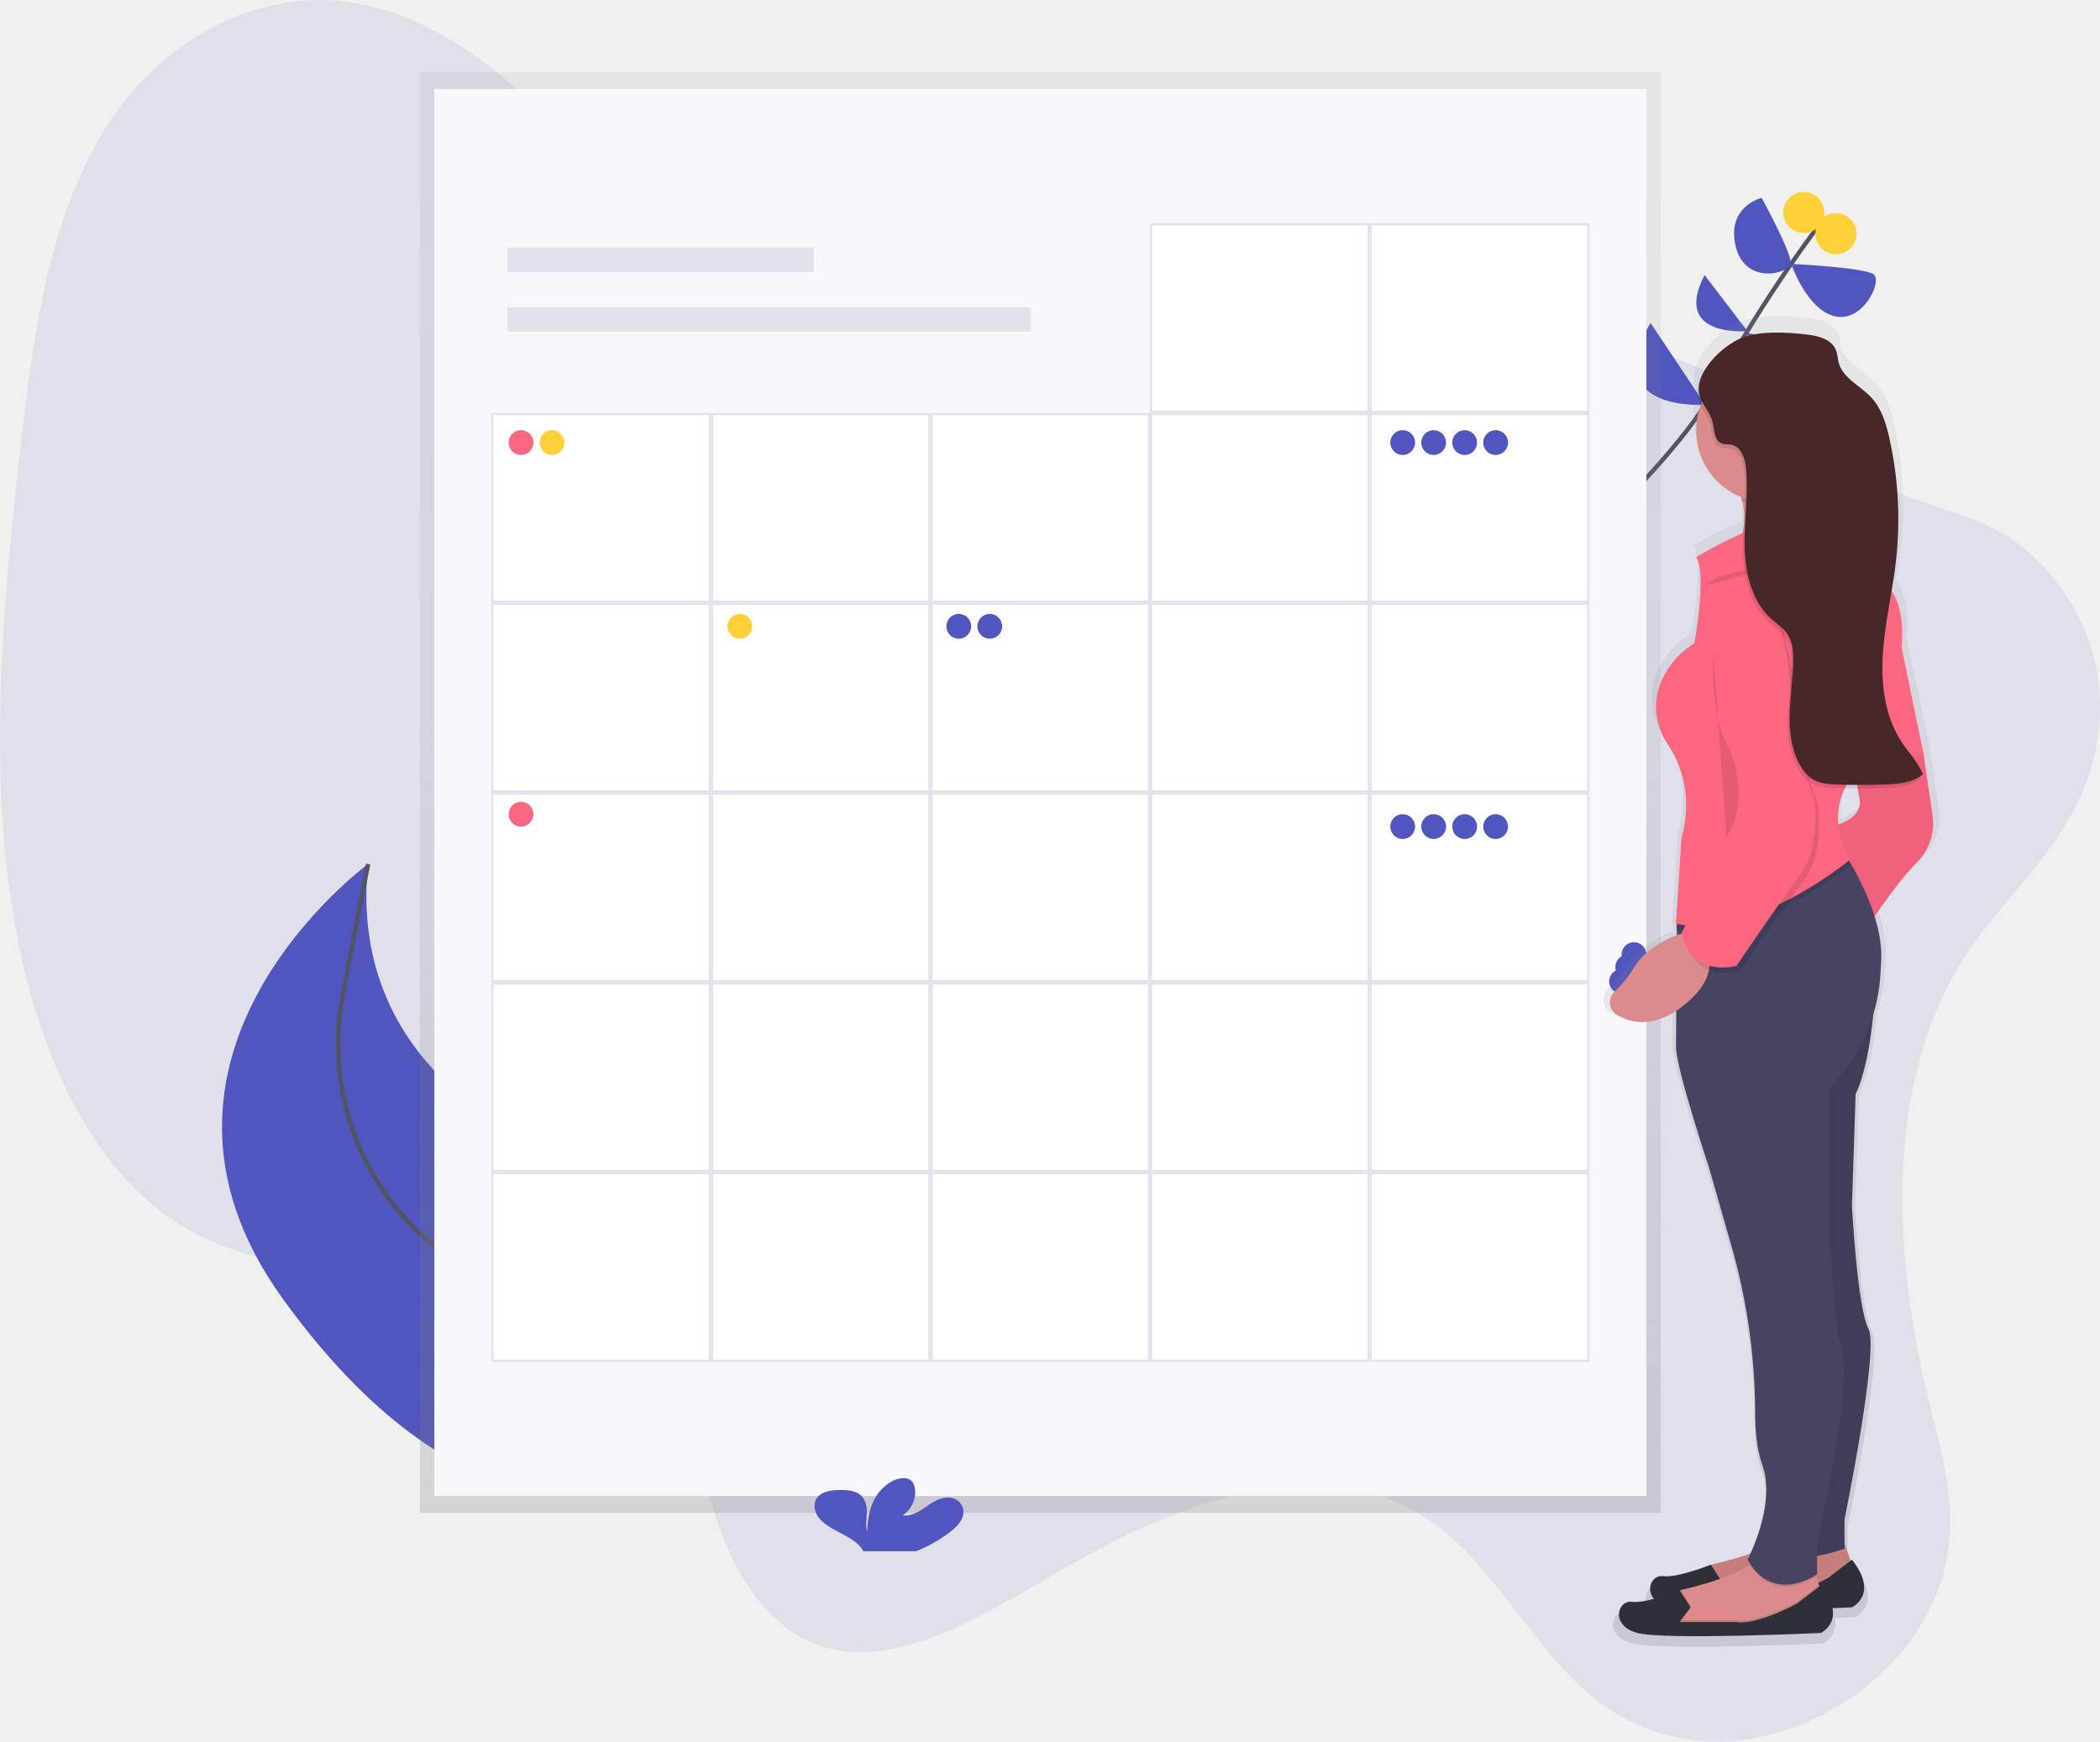
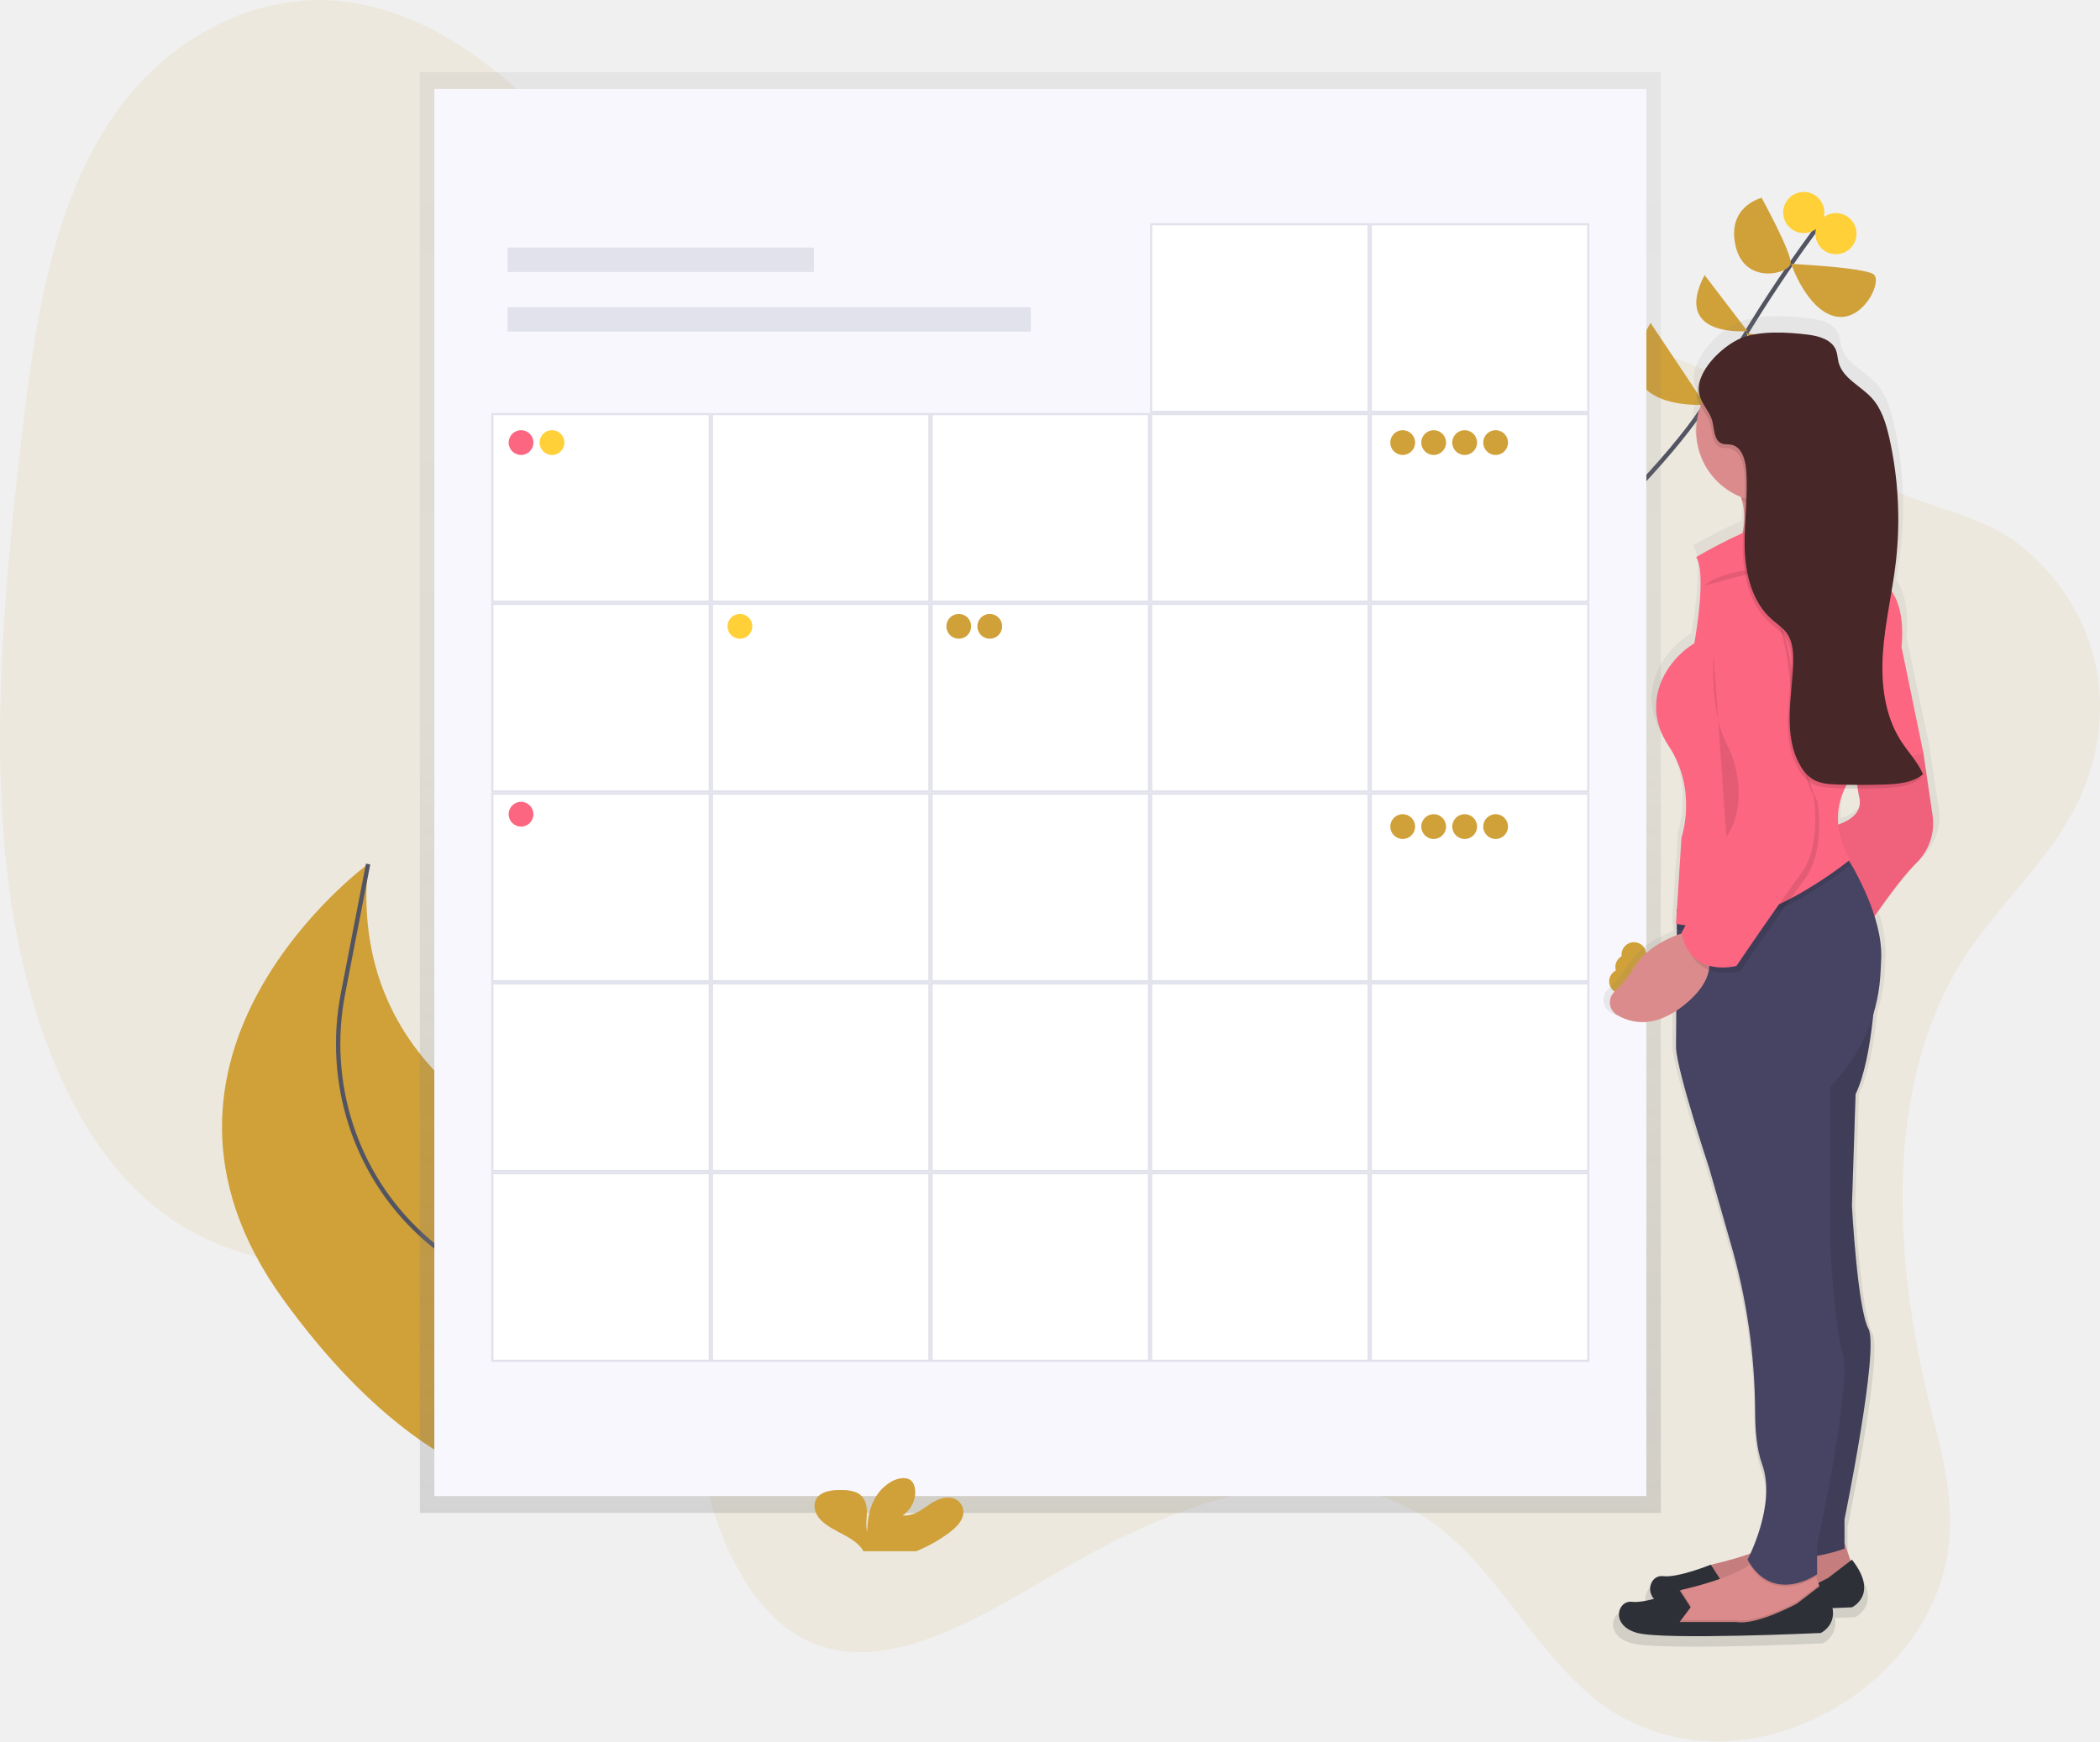
<svg xmlns="http://www.w3.org/2000/svg" xmlns:xlink="http://www.w3.org/1999/xlink" id="53917d2c-59b7-443c-9dc6-ca37ebed1a74" data-name="Layer 1" width="965.64" height="800.81" viewBox="0 0 965.64 800.81">
  <defs>
    <linearGradient id="5075b4d4-ce6f-410a-b63e-15cf2dd063e7" x1="478.38" y1="695.72" x2="478.38" y2="33.2" gradientUnits="userSpaceOnUse">
      <stop offset="0" stop-color="gray" stop-opacity="0.25" />
      <stop offset="0.54" stop-color="gray" stop-opacity="0.12" />
      <stop offset="1" stop-color="gray" stop-opacity="0.1" />
    </linearGradient>
    <linearGradient id="dee71953-6e04-4c93-a054-139b0acb5af5" x1="1834.21" y1="806.87" x2="1834.21" y2="194.98" gradientTransform="matrix(-1, 0, 0, 1, 2766, 0)" xlink:href="#5075b4d4-ce6f-410a-b63e-15cf2dd063e7" />
  </defs>
-   <path d="M1019.06,492.09c-37.09,60-30.14,141.74-13.85,206.19,5.45,21.58,11.73,44.36,7.07,68.51-5.7,29.53-26.48,52.72-47.51,66-38.34,24.15-82.12,23.48-114-1.77-27.53-21.81-45.66-59.85-73.77-80.49-47-34.55-111.54-13.61-167.58,18.68C569.79,792,526.17,821,489.54,804.58c-25.77-11.53-41.84-44.06-49.34-79.46-3.62-17.09-5.81-35.76-14.11-48.78-4.94-7.74-11.73-12.92-18.77-17.17-64.25-38.74-151.18-6.35-213.14-50.22-41.85-29.62-65.64-90.8-73.46-156.22s-1.39-135.42,6.66-204.34c5.73-49,13.48-101.42,39.2-141.27,27.21-42.15,70.1-61,107.38-57s69.65,27.62,97.55,56.49c34.87,36.08,66.32,82.16,111.45,93.8,30.74,7.93,64.31-1.25,97-6.44,54.58-8.68,108.4-6.19,161.84-2.93,51.16,3.12,102.63,7,150.3,25,33.73,12.75,59.62,39.29,91.1,56.55,20.52,11.25,43.67,12.68,62.79,27.68,23.55,18.48,43.93,52.59,34.5,95.71C1071.5,437,1038.74,460.25,1019.06,492.09Z" transform="translate(-117.18 -49.59)" fill="#5156be" opacity="0.1" />
+   <path d="M1019.06,492.09c-37.09,60-30.14,141.74-13.85,206.19,5.45,21.58,11.73,44.36,7.07,68.51-5.7,29.53-26.48,52.72-47.51,66-38.34,24.15-82.12,23.48-114-1.77-27.53-21.81-45.66-59.85-73.77-80.49-47-34.55-111.54-13.61-167.58,18.68C569.79,792,526.17,821,489.54,804.58c-25.77-11.53-41.84-44.06-49.34-79.46-3.62-17.09-5.81-35.76-14.11-48.78-4.94-7.74-11.73-12.92-18.77-17.17-64.25-38.74-151.18-6.35-213.14-50.22-41.85-29.62-65.64-90.8-73.46-156.22s-1.39-135.42,6.66-204.34c5.73-49,13.48-101.42,39.2-141.27,27.21-42.15,70.1-61,107.38-57s69.65,27.62,97.55,56.49c34.87,36.08,66.32,82.16,111.45,93.8,30.74,7.93,64.31-1.25,97-6.44,54.58-8.68,108.4-6.19,161.84-2.93,51.16,3.12,102.63,7,150.3,25,33.73,12.75,59.62,39.29,91.1,56.55,20.52,11.25,43.67,12.68,62.79,27.68,23.55,18.48,43.93,52.59,34.5,95.71C1071.5,437,1038.74,460.25,1019.06,492.09Z" transform="translate(-117.18 -49.59)" fill="#d0a039" opacity="0.1" />
  <path d="M781.67,356.47s101-84.63,123.46-127.3,51.05-79.44,51.05-79.44" transform="translate(-117.18 -49.59)" fill="none" stroke="#535461" stroke-miterlimit="10" stroke-width="2" />
-   <path d="M942.9,245.12l-43.69-9.85S909.52,281.35,942.9,245.12Z" transform="translate(-117.18 -49.59)" fill="#5156be" />
-   <path d="M876.14,198.08l25.14,37.65S852.13,239.28,876.14,198.08Z" transform="translate(-117.18 -49.59)" fill="#5156be" />
-   <path d="M960.09,209.73l-39.93-7S945.24,240.88,960.09,209.73Z" transform="translate(-117.18 -49.59)" fill="#5156be" />
-   <path d="M901,176.08l19.67,25.76S885.85,205.14,901,176.08Z" transform="translate(-117.18 -49.59)" fill="#5156be" />
-   <path d="M940.81,170.95s34,1.62,38,4.87-5.07,22.3-18,19.19S940.81,170.95,940.81,170.95Z" transform="translate(-117.18 -49.59)" fill="#5156be" />
-   <path d="M927.22,140.56s13.89,25.31,13.37,30.13-21.17,10.23-25.34-8S927.22,140.56,927.22,140.56Z" transform="translate(-117.18 -49.59)" fill="#5156be" />
+   <path d="M942.9,245.12l-43.69-9.85S909.52,281.35,942.9,245.12Z" transform="translate(-117.18 -49.59)" fill="#d0a039" />
+   <path d="M876.14,198.08l25.14,37.65S852.13,239.28,876.14,198.08Z" transform="translate(-117.18 -49.59)" fill="#d0a039" />
+   <path d="M960.09,209.73l-39.93-7S945.24,240.88,960.09,209.73Z" transform="translate(-117.18 -49.59)" fill="#d0a039" />
+   <path d="M901,176.08l19.67,25.76S885.85,205.14,901,176.08Z" transform="translate(-117.18 -49.59)" fill="#d0a039" />
+   <path d="M940.81,170.95s34,1.62,38,4.87-5.07,22.3-18,19.19S940.81,170.95,940.81,170.95Z" transform="translate(-117.18 -49.59)" fill="#d0a039" />
+   <path d="M927.22,140.56s13.89,25.31,13.37,30.13-21.17,10.23-25.34-8S927.22,140.56,927.22,140.56Z" transform="translate(-117.18 -49.59)" fill="#d0a039" />
  <circle cx="963.75" cy="154.12" r="9.49" transform="matrix(0.3, -0.95, 0.95, 0.3, 408.68, 976.78)" fill="#ffd037" />
  <circle cx="948.9" cy="144.43" r="9.49" transform="matrix(0.3, -0.95, 0.95, 0.3, 407.54, 955.85)" fill="#ffd037" />
-   <path d="M466.64,688.22S482.85,640,380.09,581.87c0,0-104.34-30.43-93.67-134.93,0,0-120.28,88.12-38.89,200.37s151.64,87.75,151.64,87.75Z" transform="translate(-117.18 -49.59)" fill="#5156be" />
+   <path d="M466.64,688.22S482.85,640,380.09,581.87c0,0-104.34-30.43-93.67-134.93,0,0-120.28,88.12-38.89,200.37s151.64,87.75,151.64,87.75Z" transform="translate(-117.18 -49.59)" fill="#d0a039" />
  <path d="M435.31,710s-50.14-54.19-98.2-75.14A95.71,95.71,0,0,1,311,617.47c-30.64-28-44-70.25-36.1-111l11.55-59.53" transform="translate(-117.18 -49.59)" fill="none" stroke="#535461" stroke-miterlimit="10" stroke-width="2" />
  <rect x="193.07" y="33.2" width="570.61" height="662.53" fill="url(#5075b4d4-ce6f-410a-b63e-15cf2dd063e7)" />
  <rect x="199.72" y="40.91" width="557.32" height="647.09" fill="#f7f7fd" />
  <rect x="233.38" y="113.85" width="140.89" height="11.22" fill="#e2e2ec" />
  <rect x="233.38" y="141.28" width="240.63" height="11.22" fill="#e2e2ec" />
  <rect x="630.36" y="103.13" width="99.99" height="86.28" fill="#fff" />
  <path d="M847,153.22V238.5H748V153.22h99m1-1H747V239.5H848V152.22Z" transform="translate(-117.18 -49.59)" fill="#e2e2ec" />
  <rect x="529.37" y="103.13" width="99.99" height="86.28" fill="#fff" />
  <path d="M746,153.22V238.5h-99V153.22h99m1-1h-101V239.5H747V152.22Z" transform="translate(-117.18 -49.59)" fill="#e2e2ec" />
  <rect x="630.36" y="190.41" width="99.99" height="86.28" fill="#fff" />
  <path d="M847,240.5v85.28H748V240.5h99m1-1H747v87.28H848V239.5Z" transform="translate(-117.18 -49.59)" fill="#e2e2ec" />
  <rect x="529.37" y="190.41" width="99.99" height="86.28" fill="#fff" />
  <path d="M746,240.5v85.28h-99V240.5h99m1-1h-101v87.28H747V239.5Z" transform="translate(-117.18 -49.59)" fill="#e2e2ec" />
  <rect x="428.38" y="190.41" width="99.99" height="86.28" fill="#fff" />
  <path d="M645.05,240.5v85.28h-99V240.5h99m1-1h-101v87.28h101V239.5Z" transform="translate(-117.18 -49.59)" fill="#e2e2ec" />
  <rect x="327.39" y="190.41" width="99.99" height="86.28" fill="#fff" />
  <path d="M544.06,240.5v85.28h-99V240.5h99m1-1h-101v87.28h101V239.5Z" transform="translate(-117.18 -49.59)" fill="#e2e2ec" />
  <rect x="226.4" y="190.41" width="99.99" height="86.28" fill="#fff" />
  <path d="M443.07,240.5v85.28h-99V240.5h99m1-1h-101v87.28h101V239.5Z" transform="translate(-117.18 -49.59)" fill="#e2e2ec" />
  <rect x="630.36" y="277.68" width="99.99" height="86.28" fill="#fff" />
  <path d="M847,327.78v85.28H748V327.78h99m1-1H747v87.28H848V326.78Z" transform="translate(-117.18 -49.59)" fill="#e2e2ec" />
  <rect x="529.37" y="277.68" width="99.99" height="86.28" fill="#fff" />
  <path d="M746,327.78v85.28h-99V327.78h99m1-1h-101v87.28H747V326.78Z" transform="translate(-117.18 -49.59)" fill="#e2e2ec" />
  <rect x="428.38" y="277.68" width="99.99" height="86.28" fill="#fff" />
  <path d="M645.05,327.78v85.28h-99V327.78h99m1-1h-101v87.28h101V326.78Z" transform="translate(-117.18 -49.59)" fill="#e2e2ec" />
  <rect x="327.39" y="277.68" width="99.99" height="86.28" fill="#fff" />
  <path d="M544.06,327.78v85.28h-99V327.78h99m1-1h-101v87.28h101V326.78Z" transform="translate(-117.18 -49.59)" fill="#e2e2ec" />
  <rect x="226.4" y="277.68" width="99.99" height="86.28" fill="#fff" />
  <path d="M443.07,327.78v85.28h-99V327.78h99m1-1h-101v87.28h101V326.78Z" transform="translate(-117.18 -49.59)" fill="#e2e2ec" />
  <rect x="630.36" y="364.96" width="99.99" height="86.28" fill="#fff" />
  <path d="M847,415.05v85.28H748V415.05h99m1-1H747v87.28H848V414.05Z" transform="translate(-117.18 -49.59)" fill="#e2e2ec" />
  <rect x="529.37" y="364.96" width="99.99" height="86.28" fill="#fff" />
  <path d="M746,415.05v85.28h-99V415.05h99m1-1h-101v87.28H747V414.05Z" transform="translate(-117.18 -49.59)" fill="#e2e2ec" />
  <rect x="428.38" y="364.96" width="99.99" height="86.28" fill="#fff" />
  <path d="M645.05,415.05v85.28h-99V415.05h99m1-1h-101v87.28h101V414.05Z" transform="translate(-117.18 -49.59)" fill="#e2e2ec" />
  <rect x="327.39" y="364.96" width="99.99" height="86.28" fill="#fff" />
  <path d="M544.06,415.05v85.28h-99V415.05h99m1-1h-101v87.28h101V414.05Z" transform="translate(-117.18 -49.59)" fill="#e2e2ec" />
  <rect x="226.4" y="364.96" width="99.99" height="86.28" fill="#fff" />
  <path d="M443.07,415.05v85.28h-99V415.05h99m1-1h-101v87.28h101V414.05Z" transform="translate(-117.18 -49.59)" fill="#e2e2ec" />
  <rect x="630.36" y="452.23" width="99.99" height="86.28" fill="#fff" />
  <path d="M847,502.33V587.6H748V502.33h99m1-1H747V588.6H848V501.33Z" transform="translate(-117.18 -49.59)" fill="#e2e2ec" />
  <rect x="529.37" y="452.23" width="99.99" height="86.28" fill="#fff" />
  <path d="M746,502.33V587.6h-99V502.33h99m1-1h-101V588.6H747V501.33Z" transform="translate(-117.18 -49.59)" fill="#e2e2ec" />
  <rect x="428.38" y="452.23" width="99.99" height="86.28" fill="#fff" />
  <path d="M645.05,502.33V587.6h-99V502.33h99m1-1h-101V588.6h101V501.33Z" transform="translate(-117.18 -49.59)" fill="#e2e2ec" />
  <rect x="327.39" y="452.23" width="99.99" height="86.28" fill="#fff" />
  <path d="M544.06,502.33V587.6h-99V502.33h99m1-1h-101V588.6h101V501.33Z" transform="translate(-117.18 -49.59)" fill="#e2e2ec" />
  <rect x="226.4" y="452.23" width="99.99" height="86.28" fill="#fff" />
  <path d="M443.07,502.33V587.6h-99V502.33h99m1-1h-101V588.6h101V501.33Z" transform="translate(-117.18 -49.59)" fill="#e2e2ec" />
  <rect x="630.36" y="539.51" width="99.99" height="86.28" fill="#fff" />
  <path d="M847,589.6v85.28H748V589.6h99m1-1H747v87.28H848V588.6Z" transform="translate(-117.18 -49.59)" fill="#e2e2ec" />
  <rect x="529.37" y="539.51" width="99.99" height="86.28" fill="#fff" />
  <path d="M746,589.6v85.28h-99V589.6h99m1-1h-101v87.28H747V588.6Z" transform="translate(-117.18 -49.59)" fill="#e2e2ec" />
  <rect x="428.38" y="539.51" width="99.99" height="86.28" fill="#fff" />
  <path d="M645.05,589.6v85.28h-99V589.6h99m1-1h-101v87.28h101V588.6Z" transform="translate(-117.18 -49.59)" fill="#e2e2ec" />
  <rect x="327.39" y="539.51" width="99.99" height="86.28" fill="#fff" />
  <path d="M544.06,589.6v85.28h-99V589.6h99m1-1h-101v87.28h101V588.6Z" transform="translate(-117.18 -49.59)" fill="#e2e2ec" />
  <rect x="226.4" y="539.51" width="99.99" height="86.28" fill="#fff" />
  <path d="M443.07,589.6v85.28h-99V589.6h99m1-1h-101v87.28h101V588.6Z" transform="translate(-117.18 -49.59)" fill="#e2e2ec" />
-   <path d="M553.6,754.48c2.86-2.17,5.55-4.73,6.38-7.85a6.64,6.64,0,0,0-4.46-8c-4.09-1.28-8.46,1-11.78,3.37s-7.11,5-11.45,4.51c4.49-3.25,6.63-8.52,5.39-13.31a5.16,5.16,0,0,0-1.5-2.7c-2.27-2-6.39-1.13-9.11.43-8.65,5-11.06,14.55-11.11,23.18-.87-3.11-.14-6.35-.16-9.55s-1.09-6.73-4.39-8.45a15.71,15.71,0,0,0-6.7-1.29c-3.89-.12-8.22.2-10.87,2.52-3.3,2.88-2.44,7.72.43,10.89s7.24,5.16,11.25,7.35c3.06,1.67,6.16,3.62,8,6.26a5.68,5.68,0,0,1,.6,1.12h24.37A70.07,70.07,0,0,0,553.6,754.48Z" transform="translate(-117.18 -49.59)" fill="#5156be" />
+   <path d="M553.6,754.48c2.86-2.17,5.55-4.73,6.38-7.85a6.64,6.64,0,0,0-4.46-8c-4.09-1.28-8.46,1-11.78,3.37s-7.11,5-11.45,4.51c4.49-3.25,6.63-8.52,5.39-13.31a5.16,5.16,0,0,0-1.5-2.7c-2.27-2-6.39-1.13-9.11.43-8.65,5-11.06,14.55-11.11,23.18-.87-3.11-.14-6.35-.16-9.55s-1.09-6.73-4.39-8.45a15.71,15.71,0,0,0-6.7-1.29c-3.89-.12-8.22.2-10.87,2.52-3.3,2.88-2.44,7.72.43,10.89s7.24,5.16,11.25,7.35c3.06,1.67,6.16,3.62,8,6.26a5.68,5.68,0,0,1,.6,1.12h24.37A70.07,70.07,0,0,0,553.6,754.48Z" transform="translate(-117.18 -49.59)" fill="#d0a039" />
  <circle cx="239.59" cy="203.53" r="5.7" fill="#fc6681" />
  <circle cx="253.83" cy="203.53" r="5.7" fill="#ffd037" />
-   <circle cx="440.87" cy="288.03" r="5.7" fill="#5156be" />
-   <circle cx="455.12" cy="288.03" r="5.7" fill="#5156be" />
-   <circle cx="745.64" cy="451.33" r="5.7" fill="#5156be" />
-   <circle cx="748.49" cy="444.69" r="5.7" fill="#5156be" />
-   <circle cx="751.34" cy="438.99" r="5.7" fill="#5156be" />
-   <circle cx="645" cy="203.53" r="5.7" fill="#5156be" />
-   <circle cx="659.24" cy="203.53" r="5.7" fill="#5156be" />
-   <circle cx="673.49" cy="203.53" r="5.7" fill="#5156be" />
-   <circle cx="687.73" cy="203.53" r="5.7" fill="#5156be" />
-   <circle cx="645" cy="380.12" r="5.7" fill="#5156be" />
-   <circle cx="659.24" cy="380.12" r="5.7" fill="#5156be" />
-   <circle cx="673.49" cy="380.12" r="5.7" fill="#5156be" />
-   <circle cx="687.73" cy="380.12" r="5.7" fill="#5156be" />
+   <circle cx="440.87" cy="288.03" r="5.7" fill="#d0a039" />
+   <circle cx="455.12" cy="288.03" r="5.7" fill="#d0a039" />
+   <circle cx="745.64" cy="451.33" r="5.7" fill="#d0a039" />
+   <circle cx="748.49" cy="444.69" r="5.7" fill="#d0a039" />
+   <circle cx="751.34" cy="438.99" r="5.7" fill="#d0a039" />
+   <circle cx="645" cy="203.53" r="5.7" fill="#d0a039" />
+   <circle cx="659.24" cy="203.53" r="5.7" fill="#d0a039" />
+   <circle cx="673.49" cy="203.53" r="5.7" fill="#d0a039" />
+   <circle cx="687.73" cy="203.53" r="5.7" fill="#d0a039" />
+   <circle cx="645" cy="380.12" r="5.7" fill="#d0a039" />
+   <circle cx="659.24" cy="380.12" r="5.7" fill="#d0a039" />
+   <circle cx="673.49" cy="380.12" r="5.7" fill="#d0a039" />
+   <circle cx="687.73" cy="380.12" r="5.7" fill="#d0a039" />
  <circle cx="340.23" cy="288.03" r="5.7" fill="#ffd037" />
  <circle cx="239.59" cy="374.43" r="5.7" fill="#fc6681" />
  <path d="M857.9,515.22c6.25,3.69,16,6.09,28.35-1.84l-.12,17.56c.88,12,15.77,55.91,15.77,55.91l10.5,36.1a282.47,282.47,0,0,1,11.54,78.53c0,8.81.82,17.89,3.35,24.72,5.59,15.11-2.2,34.58-5.58,41.83a175.68,175.68,0,0,1-17.33,4.88,11.84,11.84,0,0,0-1.55.47l-.07-.1S887,779.53,880,778.67c-5.22-.64-8.49,5.87-4.4,10.66-3.86,1-7.82,1.71-10.49,1.38-7-.86-10.51,11.18,2.63,14.62s87.59,0,87.59,0a10.56,10.56,0,0,0,5.6-11.66c5.72-.22,9.29-.39,9.29-.39s13.14-6,0-22.37l-.7.53-2.81-8.27V752s16.64-80,11.39-89.46-7.88-57.63-7.88-57.63L972,552.44c4.75-9.8,7.18-25.16,8.41-37.17a78.87,78.87,0,0,0,3.36-17.63c.21-2.82.38-5.78.49-8.85A59.33,59.33,0,0,0,981,469c5-7.2,13.13-18.33,19.84-24.91,10.51-10.32,7.88-22.37,7.88-22.37l-4.38-29.25-10.51-49.89c1.32-13.84-1.57-21.81-4.76-26.31.76-4.47,1.47-8.94,2-13.43A171.87,171.87,0,0,0,988,244.36c-1.52-6.69-3.59-13.55-8.28-18.62-5.31-5.74-13.93-9.24-15.91-16.76-.49-1.87-.51-3.86-1.22-5.66-1.92-4.92-8-6.71-13.32-7.35-9.48-1.15-23.19-2-32.3,1.7-6.36,2.6-15.12,9.76-18.6,17.44-2,3.53-2.93,7.24-2.08,10.73a14.71,14.71,0,0,0,1.51,3.67A33,33,0,0,0,895.76,241a33.56,33.56,0,0,0,21.42,31.13c.21.66.4,1.31.56,1.95a33.42,33.42,0,0,1,.86,4.69c-.17,3-.36,6.09-.5,9.14q-.15.63-.32,1.24a225.38,225.38,0,0,0-22,11.22c5.26,7.74-.88,40.43-.88,40.43-13.14,7.74-26.28,27.53-12.26,48.17s6.13,43,6.13,43l-2.19,33.63h0v.06l-.44,6.73.17,0-.17,2.55.38.07,0,2.74c-6.15,2.26-15.14,6.82-20.5,15.25a53.81,53.81,0,0,1-9.17,11.25A6.76,6.76,0,0,0,857.9,515.22Zm105.76-89.36a32,32,0,0,1,3.11-16.92q3.09.06,6.19.07c.21,1.45.46,2.83.76,4.09C975.5,420.68,968.39,424.31,963.65,425.85Z" transform="translate(-117.18 -49.59)" fill="url(#dee71953-6e04-4c93-a054-139b0acb5af5)" />
  <path d="M965.39,759.25l3.37,10.11-11,11-36.24,8.43-26.13-2.53,1.69-9.27h0a11.18,11.18,0,0,1,8.3-8.17c10.74-2.52,31.22-8.28,35.52-16.27Z" transform="translate(-117.18 -49.59)" fill="#db8b8b" />
  <path d="M965.39,759.25l3.37,10.11-11,11-36.24,8.43-26.13-2.53,1.69-9.27h0a11.18,11.18,0,0,1,8.3-8.17c10.74-2.52,31.22-8.28,35.52-16.27Z" transform="translate(-117.18 -49.59)" opacity="0.1" />
  <path d="M903.86,783.69l5.06-6.74-5.06-7.81s-15.17,6.12-21.91,5.28-10.11,11,2.53,14.33,84.28,0,84.28,0,12.64-5.9,0-21.91l-11,8.43s-18.54,10.11-27.81,8.43Z" transform="translate(-117.18 -49.59)" fill="#2e3037" />
  <path d="M881.1,798l26.13,2.53,36.24-8.43,11-11-.89-2.68-1.26-3.76L951.06,771l-24.44-6.74a15.14,15.14,0,0,1-5,5c-7.94,5.43-22.2,9.35-30.57,11.31a8.77,8.77,0,0,0-1,.31,11.14,11.14,0,0,0-7.26,7.86Z" transform="translate(-117.18 -49.59)" fill="#db8b8b" />
  <path d="M881.1,798l26.13,2.53,36.24-8.43,11-11-.89-2.68-10.06,7.74s-18.54,10.11-27.81,8.43H889.53l5.06-6.74-4.54-7a11.14,11.14,0,0,0-7.26,7.86Z" transform="translate(-117.18 -49.59)" opacity="0.1" />
  <path d="M889.53,795.49l5.06-6.74-5.06-7.81s-15.17,6.12-21.91,5.28-10.11,11,2.53,14.33,84.28,0,84.28,0,12.64-5.9,0-21.91l-11,8.43s-18.54,10.11-27.81,8.43Z" transform="translate(-117.18 -49.59)" fill="#2e3037" />
  <path d="M910.6,306.66s40.46,4.21,34.56-12.64a30.34,30.34,0,0,1-1.25-14.88A41.25,41.25,0,0,1,951.06,262l-37.93,5.9a47.5,47.5,0,0,1,5.14,12.18C922.79,297.95,910.6,306.66,910.6,306.66Z" transform="translate(-117.18 -49.59)" fill="#db8b8b" />
  <path d="M979.71,498.82s-.84,36.24-9.27,53.94l-1.69,51.41s2.53,47.2,7.59,56.47-11,87.65-11,87.65v13.49s-27,10.11-34.56-1.69l7.59-100.3L935,520.73Z" transform="translate(-117.18 -49.59)" fill="#474463" />
  <path d="M979.71,498.82s-.84,36.24-9.27,53.94l-1.69,51.41s2.53,47.2,7.59,56.47-11,87.65-11,87.65v13.49s-27,10.11-34.56-1.69l7.59-100.3L935,520.73Z" transform="translate(-117.18 -49.59)" opacity="0.1" />
  <path d="M996.57,382.51l5.06,13.49,4.21,28.66a25.35,25.35,0,0,1-7.59,21.91c-10.11,10.11-23.6,31.18-23.6,31.18l-16-48s16-2.53,13.49-13.49S970.44,385,970.44,385Z" transform="translate(-117.18 -49.59)" fill="#fc6681" />
  <path d="M996.57,382.51l5.06,13.49,4.21,28.66a25.35,25.35,0,0,1-7.59,21.91c-10.11,10.11-23.6,31.18-23.6,31.18l-16-48s16-2.53,13.49-13.49S970.44,385,970.44,385Z" transform="translate(-117.18 -49.59)" opacity="0.05" />
  <path d="M921.66,769.27c10.81,17,27.64,7.37,30.62,5.45L951.06,771l-24.44-6.74A15.14,15.14,0,0,1,921.66,769.27Z" transform="translate(-117.18 -49.59)" opacity="0.1" />
  <path d="M887.85,531.69c.84,11.8,15.17,54.78,15.17,54.78l10.11,35.37a281.44,281.44,0,0,1,11.11,76.94c0,8.63.79,17.53,3.23,24.22,6.74,18.54-6.74,43.83-6.74,43.83,11.8,21.07,32,6.74,32,6.74V760.09s16-73.33,11.8-87.65-5.9-53.1-5.9-53.1v-70a79.38,79.38,0,0,0,23.13-50.32c.2-2.76.36-5.66.47-8.67.68-19-12.32-41.31-17.4-49.25-1.22-1.92-2-3-2-3l-74.42,29.52-.17.07,0,2.88,0,6.37Z" transform="translate(-117.18 -49.59)" fill="#474463" />
  <path d="M913.13,267.89a47.5,47.5,0,0,1,5.14,12.18,33,33,0,0,0,25.64-.94A41.25,41.25,0,0,1,951.06,262Z" transform="translate(-117.18 -49.59)" opacity="0.1" />
  <circle cx="812.81" cy="198.06" r="32.87" fill="#db8b8b" />
  <path d="M887.85,476.91l.36.07c35.34,7.27,79.71-29.57,79.71-29.57a43.68,43.68,0,0,1-3.07-6.27c-1.22-1.92-2-3-2-3l-74.42,29.52-.19,2.95Z" transform="translate(-117.18 -49.59)" opacity="0.1" />
  <path d="M897.12,305.81s47.2-28.66,62.37-16.86l21.07,27s13.49,4.21,11,31.18L1001.63,396l-30.34,7.59s-17.7,16.86-3.37,41.3c0,0-44.67,37.08-80.07,29.5l2.53-39.61s7.59-21.91-5.9-42.14-.84-39.61,11.8-47.2C896.28,345.43,902.17,313.4,897.12,305.81Z" transform="translate(-117.18 -49.59)" fill="#fc6681" />
  <path d="M894.59,477.75s-17.7,3.37-26.13,16.86a52.53,52.53,0,0,1-8.82,11,6.69,6.69,0,0,0,1,10.66c6.69,4,17.6,6.49,31.38-4.83C915.66,492.08,894.59,477.75,894.59,477.75Z" transform="translate(-117.18 -49.59)" fill="#db8b8b" />
  <path d="M920.72,321.83s16.86-1.69,21.07,42.14,11,53.94,11,53.94,4.21,22.76-5.9,36.24-29.5,42.14-29.5,42.14-21.07,5.9-25.28-15.17l26.13-48.88s4.21-16.86-5.9-28.66S894.59,313.4,920.72,321.83Z" transform="translate(-117.18 -49.59)" opacity="0.1" />
  <path d="M919,319.3s16.86-1.69,21.07,42.14,11,53.94,11,53.94,4.21,22.76-5.9,36.24-29.5,42.14-29.5,42.14-21.07,5.9-25.28-15.17l26.13-48.88s4.21-16.86-5.9-28.66S892.9,310.87,919,319.3Z" transform="translate(-117.18 -49.59)" fill="#fc6681" />
  <path d="M905.12,350.9S903.44,377,911,391.36s7.59,32.87,0,43" transform="translate(-117.18 -49.59)" opacity="0.1" />
  <path d="M900.91,318.88s6.74-6.74,26.13-7.59,27.81-6.74,27.81-6.74" transform="translate(-117.18 -49.59)" opacity="0.1" />
  <path d="M947.79,205.18c5.12.63,11,2.39,12.82,7.2.68,1.77.7,3.72,1.17,5.55,1.91,7.36,10.2,10.79,15.31,16.42,4.51,5,6.5,11.69,8,18.24a171.4,171.4,0,0,1,3,57.26c-1.64,14-5,27.74-5.94,41.78s.78,28.81,8.45,40.61c3.3,5.07,7.66,9.53,10,15.11-4.83,3.92-11.5,4.48-17.73,4.69q-10.87.37-21.75,0c-3.8-.13-7.77-.38-11.05-2.3a17.06,17.06,0,0,1-5.8-6.23c-4.15-7-5.19-15.5-5-23.66s1.47-16.28,1.62-24.45c.08-4.45-.27-9.18-2.83-12.82-1.85-2.63-4.66-4.4-7.06-6.53-9-8-12.12-20.82-12.42-32.87s1.69-24.12.67-36.13c-.4-4.7-2.16-10.35-6.78-11.26-1.46-.29-3,0-4.4-.56-3.71-1.43-3.35-6.66-4.41-10.49-1.19-4.3-4.86-7.62-5.89-12-2.43-10.2,10.55-22.37,19.06-25.92C925.48,203.2,938.67,204.06,947.79,205.18Z" transform="translate(-117.18 -49.59)" opacity="0.1" />
  <path d="M948.63,203.5c5.12.63,11,2.39,12.82,7.2.68,1.77.7,3.72,1.17,5.55,1.91,7.36,10.2,10.79,15.31,16.42,4.51,5,6.5,11.69,8,18.24a171.4,171.4,0,0,1,3,57.26c-1.64,14-5,27.74-5.94,41.78s.78,28.81,8.45,40.61c3.3,5.07,7.66,9.53,10,15.11-4.83,3.92-11.5,4.48-17.73,4.69q-10.87.37-21.75,0c-3.8-.13-7.77-.38-11.05-2.3a17.06,17.06,0,0,1-5.8-6.23c-4.15-7-5.19-15.5-5-23.66s1.47-16.28,1.62-24.45c.08-4.45-.27-9.18-2.83-12.82-1.85-2.63-4.66-4.4-7.06-6.53-9-8-12.12-20.82-12.42-32.87s1.69-24.12.67-36.13c-.4-4.7-2.16-10.35-6.78-11.26-1.46-.29-3,0-4.4-.56-3.71-1.43-3.35-6.66-4.41-10.49-1.19-4.3-4.86-7.62-5.89-12-2.43-10.2,10.55-22.37,19.06-25.92C926.32,201.51,939.51,202.37,948.63,203.5Z" transform="translate(-117.18 -49.59)" fill="#472727" />
</svg>
